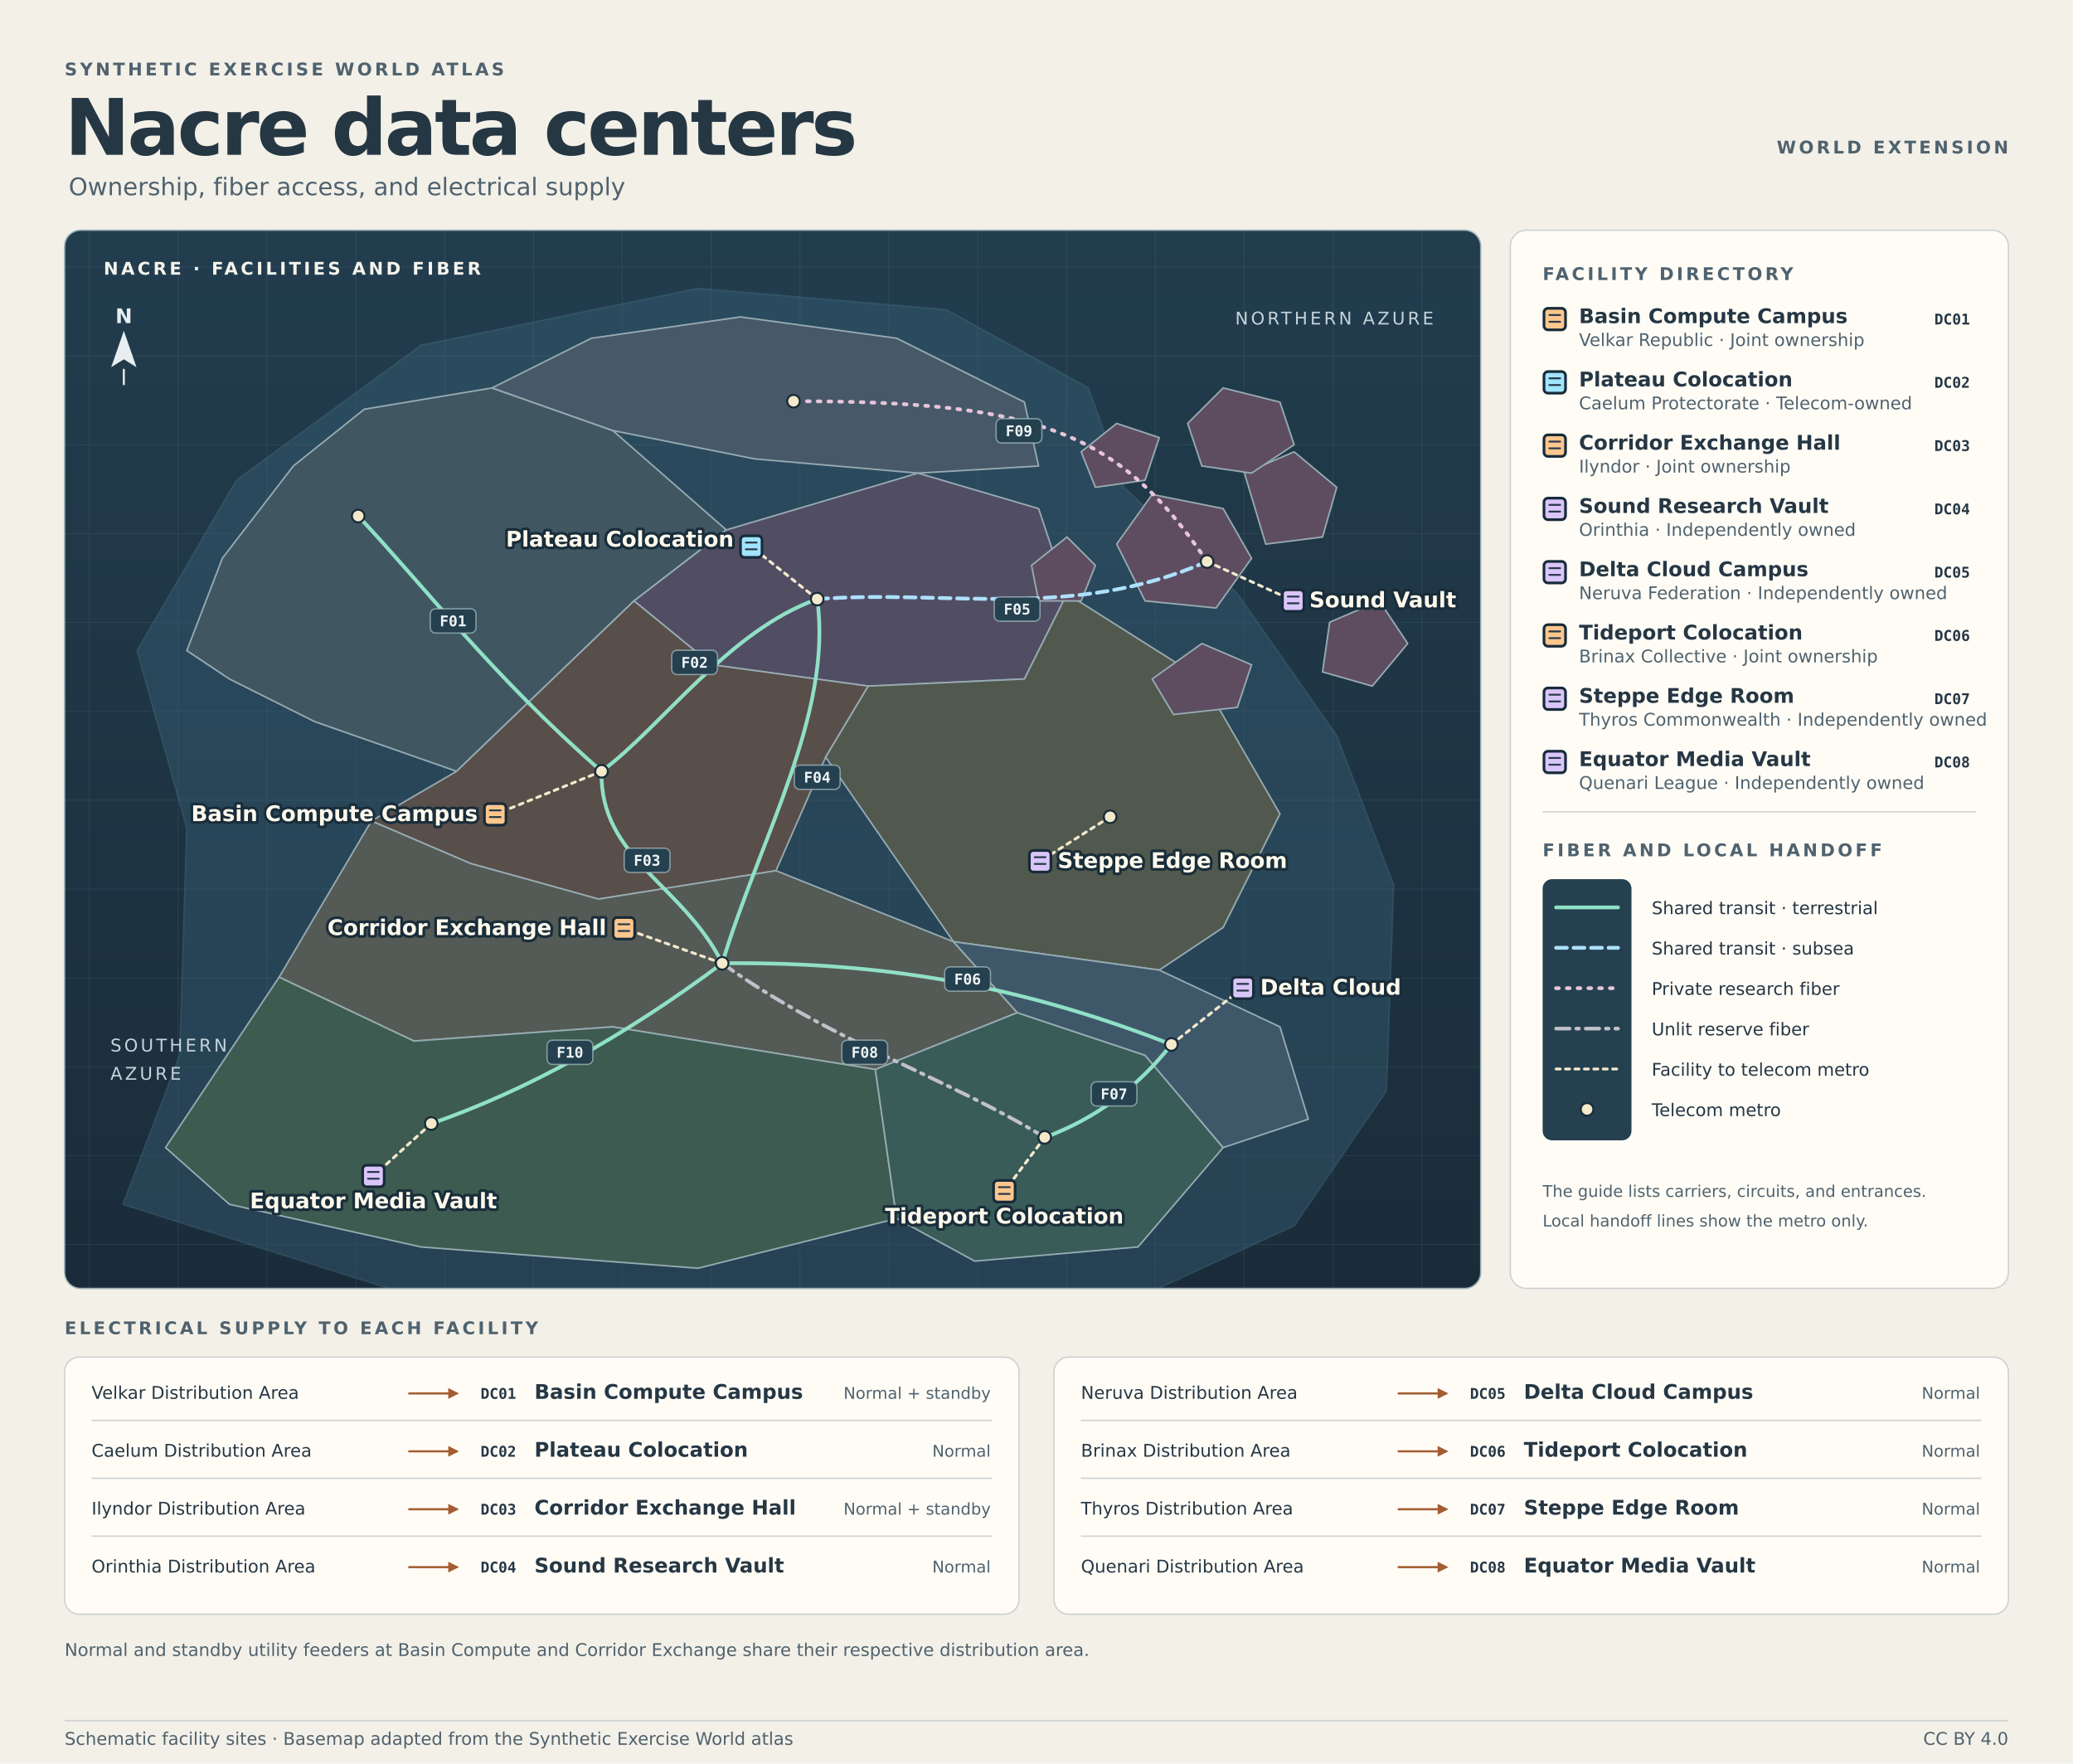
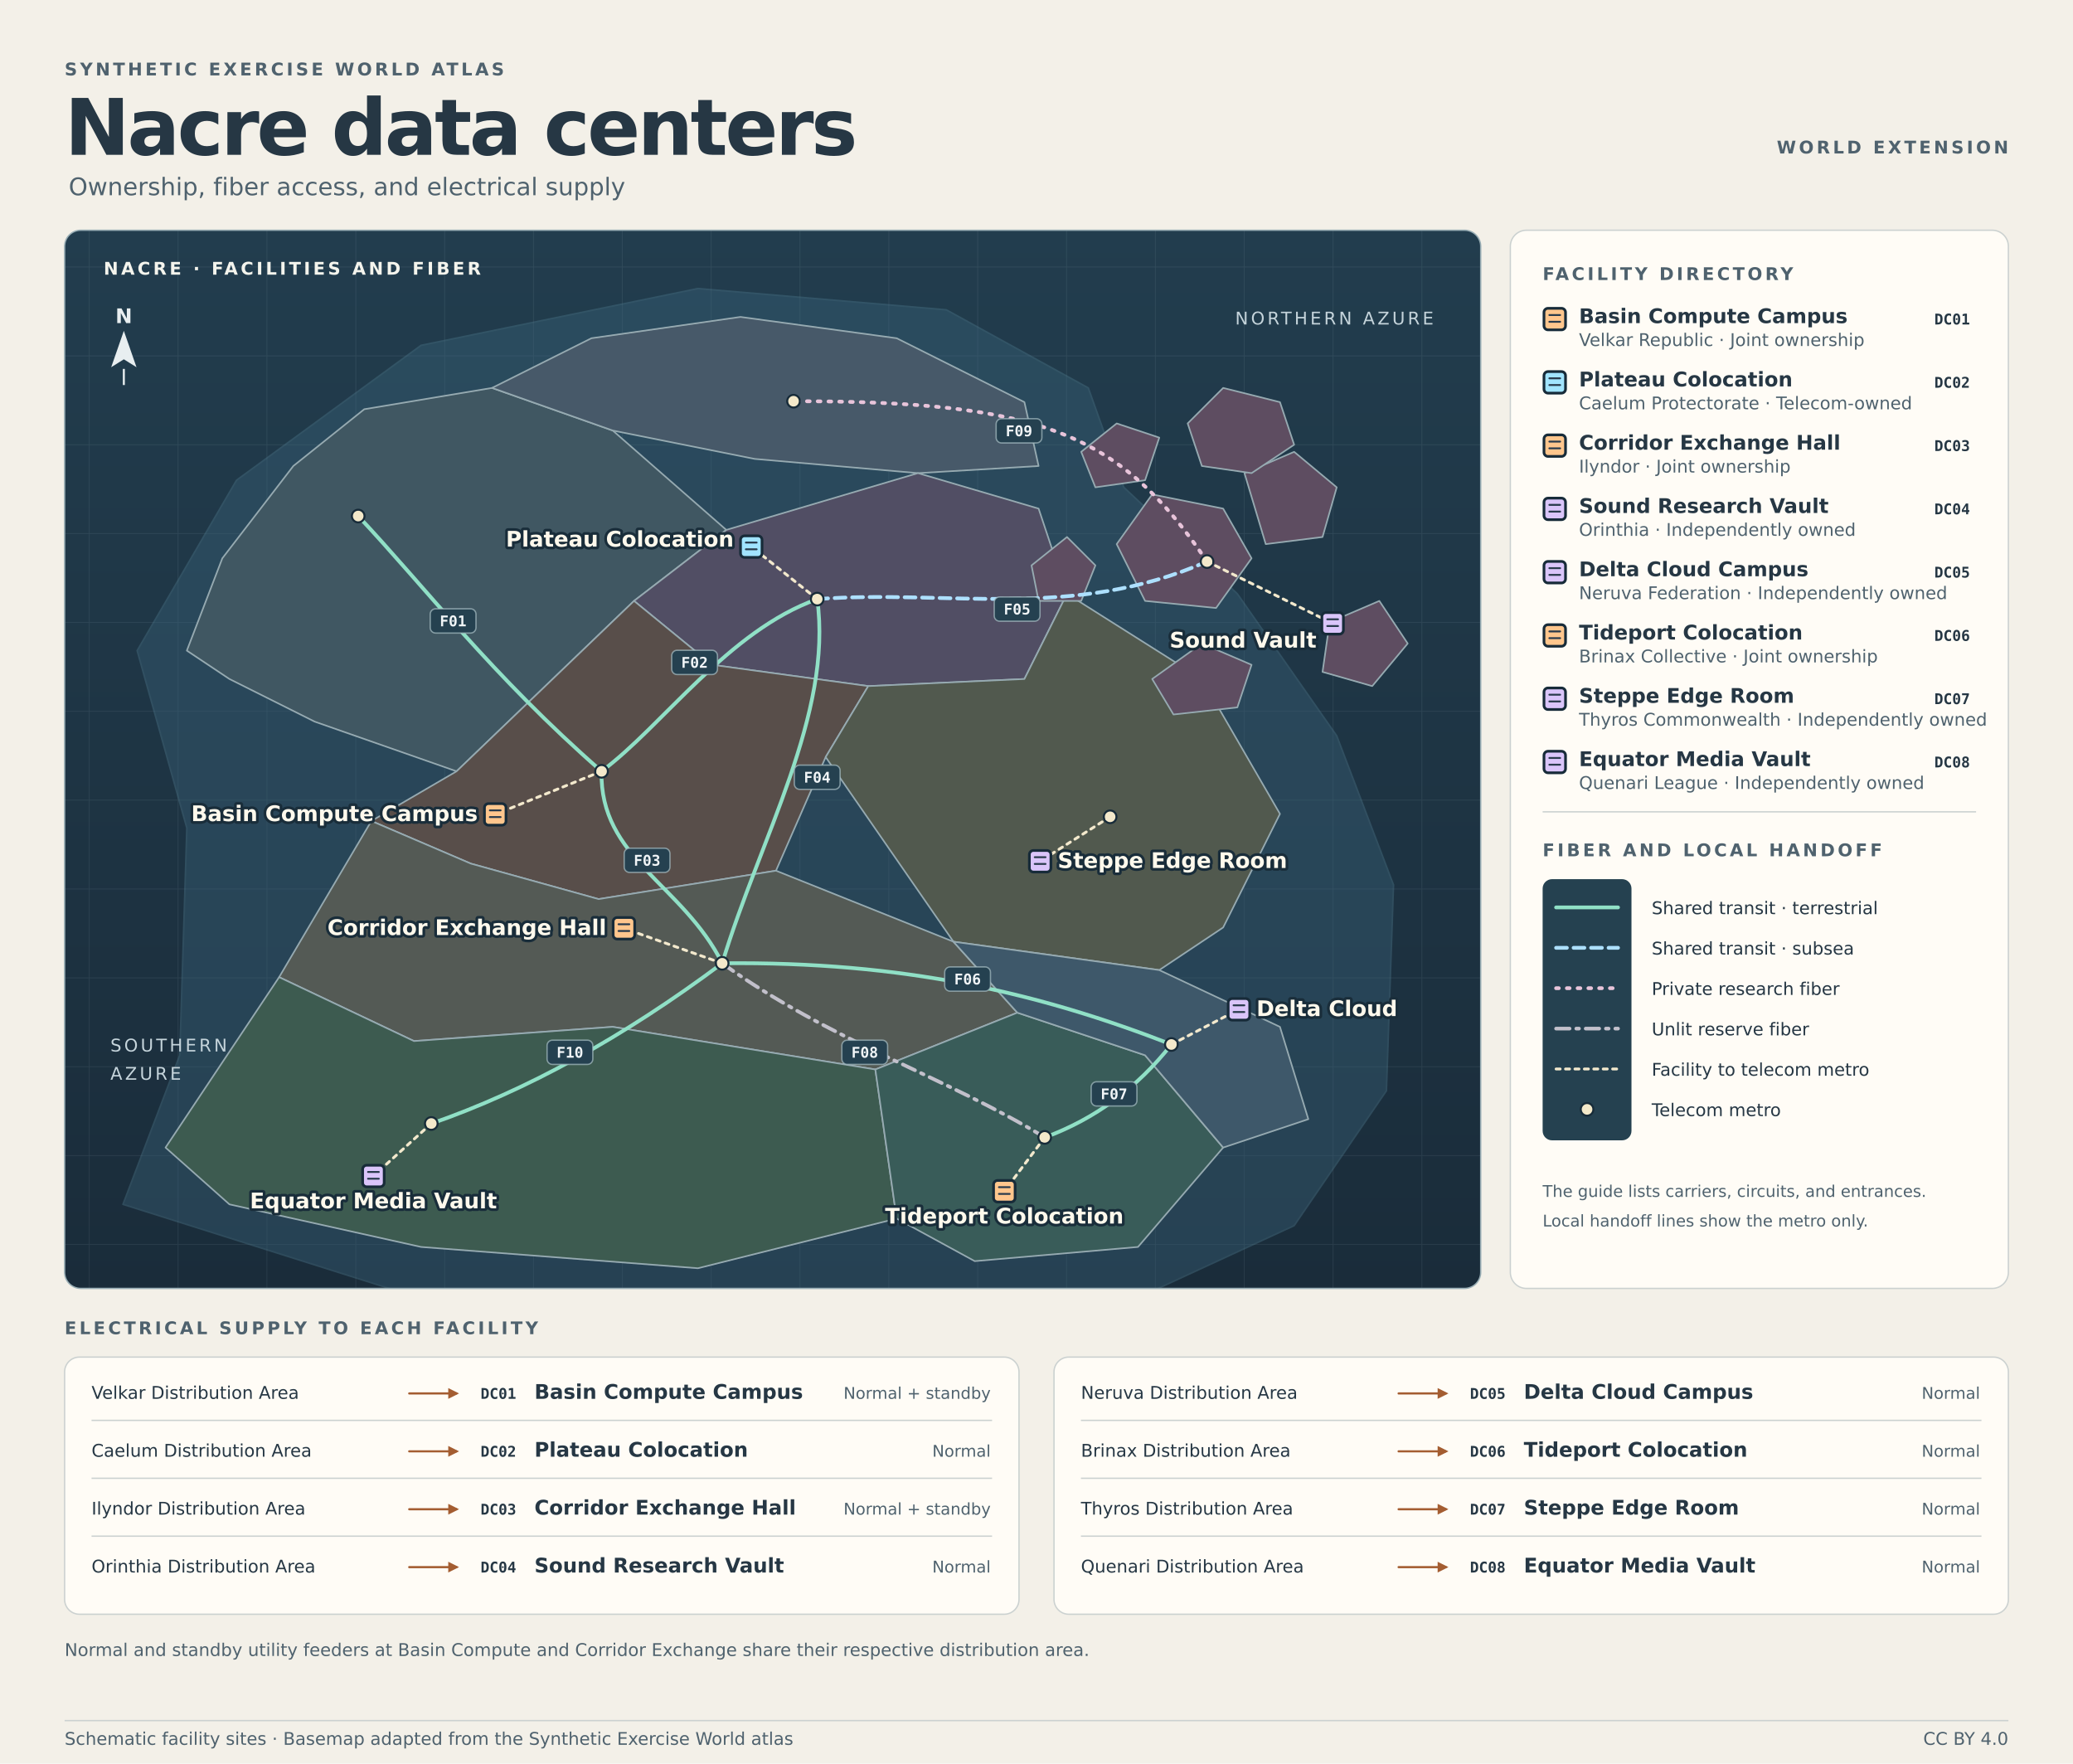
<svg xmlns="http://www.w3.org/2000/svg" viewBox="0 0 1540 1310" role="img" aria-labelledby="title description">
  <defs>
    <linearGradient id="sea" x2="0" y2="1">
      <stop stop-color="#223d4e" />
      <stop offset="1" stop-color="#1a2c3a" />
    </linearGradient>
    <pattern id="graticule" width="66" height="66" patternUnits="userSpaceOnUse">
      <path d="M 66,0 H 0 V 66" fill="none" stroke="#bdcdd5" stroke-opacity=".11" />
    </pattern>
    <clipPath id="map-frame">
      <rect x="48" y="171" width="1052" height="786" rx="12" />
    </clipPath>
    <marker id="power-arrow" viewBox="0 0 8 8" refX="6" refY="4" markerWidth="5" markerHeight="5" orient="auto">
      <path d="M 0,0 8,4 0,8 Z" fill="#a45d31" />
    </marker>
    <style>
      text { font-family: 'DejaVu Sans', sans-serif; }
      .ink { fill: #263744; }
      .muted { fill: #4f626e; }
      .light { fill: #f4f4ed; }
      .soft { fill: #c0cfd5; }
      .caps { font-size: 13px; font-weight: 700; letter-spacing: 2.1px; }
      .title { font-size: 58px; font-weight: 700; letter-spacing: -2px; }
      .subtitle { font-size: 18px; }
      .body { font-size: 15px; font-weight: 700; }
      .support { font-size: 13px; }
      .small { font-size: 12px; }
      .site-label { fill: #fff9ec; stroke: #192d3a; stroke-width: 4px; stroke-linejoin: round; paint-order: stroke fill; font-weight: 700; font-size: 16px; }
      .area { fill: #c5d4db; font-size: 13px; letter-spacing: 2px; }
      .sidebar { fill: #fffcf6; stroke: #cbd1d0; }
      .divider { stroke: #cbd1d0; }
      .shared-terrestrial, .shared-subsea, .private-only, .dark-fiber, .handoff, .power { fill: none; stroke-linecap: round; stroke-linejoin: round; vector-effect: non-scaling-stroke; }
      .shared-terrestrial { stroke: #90e0c6; stroke-width: 2.8; }
      .shared-subsea { stroke: #ade0ff; stroke-width: 2.8; stroke-dasharray: 8 5; }
      .private-only { stroke: #e8c4da; stroke-width: 2.8; stroke-dasharray: 2 6; }
      .dark-fiber { stroke: #c2c0cb; stroke-width: 2.7; stroke-dasharray: 10 5 2 5; }
      .handoff { stroke: #f3e9cd; stroke-width: 2.1; stroke-dasharray: 3 4; }
      .power { stroke: #a45d31; stroke-width: 1.6; }
      .route-id { fill: #f1f5f7; font: 700 11px 'DejaVu Sans Mono', monospace; text-anchor: middle; }
      .facility-id { fill: #263744; font: 700 11px 'DejaVu Sans Mono', monospace; }
    </style>
  </defs>
  <rect width="1540" height="1310" fill="#f3f0e8" />
  <text x="48" y="56" class="caps muted">SYNTHETIC EXERCISE WORLD ATLAS</text>
  <text x="48" y="115" class="title ink">Nacre data centers</text>
  <text x="51" y="145" class="subtitle muted">Ownership, fiber access, and electrical supply</text>
  <text x="1492" y="114" text-anchor="end" class="caps muted">WORLD EXTENSION</text>
  <path d="M 48,1278 H 1492" class="divider" />
  <text x="48" y="1296" class="support muted">Schematic facility sites · Basemap adapted from the Synthetic Exercise World atlas</text>
  <text x="1492" y="1296" text-anchor="end" class="support muted">CC BY 4.0</text>
  <g id="nacre-basemap" clip-path="url(#map-frame)">
    <rect x="48" y="171" width="1052" height="786" fill="url(#sea)" />
    <rect x="48" y="171" width="1052" height="786" fill="url(#graticule)" />
    <g transform="translate(-172 151) scale(1.47)" stroke="#96aab1" stroke-width=".8" stroke-linejoin="round">
      <path d="M 179.14 505.81 L 207.84 430.48 L 211.43 315.69 L 186.32 226.02 L 236.54 139.92 L 329.80 71.77 L 469.70 43.07 L 595.25 53.83 L 666.99 93.29 L 684.93 143.51 L 742.32 197.32 L 792.54 269.06 L 821.24 344.39 L 817.65 448.42 L 771.02 516.57 L 677.75 559.62 L 512.75 563.21 L 315.45 548.86 z" fill="#3b657b" stroke="#4f7b90" opacity=".38" />
      <path d="M 211.43 226.02 L 229.36 179.38 L 265.23 132.75 L 301.10 104.05 L 365.67 93.29 L 426.65 114.81 L 484.05 165.03 L 437.42 200.91 L 347.74 287.00 L 275.99 261.89 L 232.95 240.36 z" fill="#405762" />
      <path d="M 365.67 93.29 L 415.89 68.18 L 491.22 57.42 L 570.14 68.18 L 634.71 100.47 L 641.88 132.75 L 580.90 136.34 L 498.40 129.16 L 426.65 114.81 z" fill="#475969" />
      <path d="M 437.42 200.91 L 484.05 165.03 L 580.90 136.34 L 641.88 154.27 L 656.23 197.32 L 634.71 240.36 L 555.79 243.95 L 476.87 233.19 z" fill="#514e64" />
      <path d="M 347.74 287.00 L 437.42 200.91 L 476.87 233.19 L 555.79 243.95 L 534.27 279.82 L 509.16 337.22 L 419.48 351.57 L 354.91 333.63 L 304.69 312.11 z" fill="#584e4a" />
      <path d="M 555.79 243.95 L 634.71 240.36 L 656.23 197.32 L 724.39 240.36 L 763.85 308.52 L 735.15 365.91 L 702.86 387.44 L 598.84 373.09 L 534.27 279.82 z" fill="#51594e" />
      <path d="M 258.06 391.02 L 304.69 312.11 L 354.91 333.63 L 419.48 351.57 L 509.16 337.22 L 598.84 373.09 L 631.12 408.96 L 559.38 437.66 L 426.65 416.13 L 326.21 423.31 z" fill="#545a55" />
      <path d="M 200.66 477.12 L 258.06 391.02 L 326.21 423.31 L 426.65 416.13 L 559.38 437.66 L 570.14 512.99 L 469.70 538.10 L 329.80 527.34 L 232.95 505.81 z" fill="#3d5b50" />
      <path d="M 570.14 512.99 L 559.38 437.66 L 631.12 408.96 L 695.69 430.48 L 735.15 477.12 L 692.10 527.34 L 609.60 534.51 z" fill="#395c59" />
      <path d="M 598.84 373.09 L 702.86 387.44 L 763.85 416.13 L 778.19 462.77 L 735.15 477.12 L 695.69 430.48 L 631.12 408.96 z" fill="#3e586a" />
      <path d="M 681.34 172.21 L 699.28 147.10 L 735.15 154.27 L 749.50 179.38 L 731.56 204.49 L 695.69 200.91 z" fill="#5e4d61" />
      <path d="M 745.91 136.34 L 771.02 125.58 L 792.54 143.51 L 785.37 168.62 L 756.67 172.21 z" fill="#5e4d61" />
      <path d="M 717.21 111.23 L 735.15 93.29 L 763.85 100.47 L 771.02 121.99 L 749.50 136.34 L 724.39 132.75 z" fill="#5e4d61" />
      <path d="M 663.41 125.58 L 681.34 111.23 L 702.86 118.40 L 695.69 139.92 L 670.58 143.51 z" fill="#5e4d61" />
      <path d="M 788.96 211.67 L 814.07 200.91 L 828.41 222.43 L 810.48 243.95 L 785.37 236.78 z" fill="#5e4d61" />
      <path d="M 699.28 240.36 L 724.39 222.43 L 749.50 233.19 L 742.32 254.71 L 710.04 258.30 z" fill="#5e4d61" />
      <path d="M 638.30 182.97 L 656.23 168.62 L 670.58 182.97 L 663.41 200.91 L 641.88 200.91 z" fill="#5e4d61" />
    </g>
    <text x="77" y="204" class="caps light">NACRE · FACILITIES AND FIBER</text>
    <g transform="translate(92 260)" fill="#e8eef0">
      <text y="-20" x="0" text-anchor="middle" font-size="15" font-weight="700">N</text>
      <path d="M 0,-12 8,11 0,6 -8,11 Z M 0,14 V 26" stroke="#e8eef0" stroke-width="1.5" />
    </g>
    <text x="1065" y="241" text-anchor="end" class="area">NORTHERN AZURE</text>
    <text x="82" y="781" class="area">SOUTHERN</text>
    <text x="82" y="802" class="area">AZURE</text>
  </g>
  <g id="fiber-layer" clip-path="url(#map-frame)">
    <g transform="translate(-172 151) scale(1.47)">
      <g id="route-F01" data-service="shared-transit">
        <path d="M 298,158 C 331,193 366,239 421,287" class="shared-terrestrial" />
      </g>
      <g id="route-F02" data-service="shared-transit">
        <path d="M 421,287 C 452,264 485,216 530,200" class="shared-terrestrial" />
      </g>
      <g id="route-F03" data-service="shared-transit">
        <path d="M 421,287 C 420,331 462,344 482,384" class="shared-terrestrial" />
      </g>
      <g id="route-F04" data-service="shared-transit">
        <path d="M 530,200 C 538,258 501,321 482,384" class="shared-terrestrial" />
      </g>
      <g id="route-F05" data-service="shared-transit">
        <path d="M 530,200 C 596,195 659,211 727,181" class="shared-subsea" />
      </g>
      <g id="route-F06" data-service="shared-transit">
        <path d="M 482,384 C 574,383 642,399 709,425" class="shared-terrestrial" />
      </g>
      <g id="route-F07" data-service="shared-transit">
        <path d="M 709,425 Q 683,458 645,472" class="shared-terrestrial" />
      </g>
      <g id="route-F08" data-service="dark-fiber">
        <path d="M 482,384 C 536,423 596,442 645,472" class="dark-fiber" />
      </g>
      <g id="route-F09" data-service="private-only">
        <path d="M 727,181 C 683,116 643,100 518,100" class="private-only" />
      </g>
      <g id="route-F10" data-service="shared-transit">
        <path d="M 482,384 Q 407,440 335,465" class="shared-terrestrial" />
      </g>
    </g>
    <g transform="translate(336.6 461.2)">
      <rect x="-17" y="-9" width="34" height="18" rx="4" fill="#254150" stroke="#a9bfc5" stroke-opacity=".7" />
      <text y="4" class="route-id">F01</text>
    </g>
    <g transform="translate(516.0 492.0)">
      <rect x="-17" y="-9" width="34" height="18" rx="4" fill="#254150" stroke="#a9bfc5" stroke-opacity=".7" />
      <text y="4" class="route-id">F02</text>
    </g>
    <g transform="translate(480.7 639.0)">
      <rect x="-17" y="-9" width="34" height="18" rx="4" fill="#254150" stroke="#a9bfc5" stroke-opacity=".7" />
      <text y="4" class="route-id">F03</text>
    </g>
    <g transform="translate(607.1 577.3)">
      <rect x="-17" y="-9" width="34" height="18" rx="4" fill="#254150" stroke="#a9bfc5" stroke-opacity=".7" />
      <text y="4" class="route-id">F04</text>
    </g>
    <g transform="translate(755.6 452.4)">
      <rect x="-17" y="-9" width="34" height="18" rx="4" fill="#254150" stroke="#a9bfc5" stroke-opacity=".7" />
      <text y="4" class="route-id">F05</text>
    </g>
    <g transform="translate(718.8 727.2)">
      <rect x="-17" y="-9" width="34" height="18" rx="4" fill="#254150" stroke="#a9bfc5" stroke-opacity=".7" />
      <text y="4" class="route-id">F06</text>
    </g>
    <g transform="translate(827.6 812.5)">
      <rect x="-17" y="-9" width="34" height="18" rx="4" fill="#254150" stroke="#a9bfc5" stroke-opacity=".7" />
      <text y="4" class="route-id">F07</text>
    </g>
    <g transform="translate(642.4 781.6)">
      <rect x="-17" y="-9" width="34" height="18" rx="4" fill="#254150" stroke="#a9bfc5" stroke-opacity=".7" />
      <text y="4" class="route-id">F08</text>
    </g>
    <g transform="translate(757.0 320.0)">
      <rect x="-17" y="-9" width="34" height="18" rx="4" fill="#254150" stroke="#a9bfc5" stroke-opacity=".7" />
      <text y="4" class="route-id">F09</text>
    </g>
    <g transform="translate(423.4 781.6)">
      <rect x="-17" y="-9" width="34" height="18" rx="4" fill="#254150" stroke="#a9bfc5" stroke-opacity=".7" />
      <text y="4" class="route-id">F10</text>
    </g>
    <g id="metro-AST" transform="translate(266.1 383.3)">
      <circle r="4.7" fill="#f4e9ca" stroke="#172b39" stroke-width="1.5" />
    </g>
    <g id="metro-VEL" transform="translate(446.9 572.9)">
      <circle r="4.7" fill="#f4e9ca" stroke="#172b39" stroke-width="1.5" />
    </g>
    <g id="metro-CAE" transform="translate(607.1 445.0)">
      <circle r="4.7" fill="#f4e9ca" stroke="#172b39" stroke-width="1.5" />
    </g>
    <g id="metro-ORI" transform="translate(896.7 417.1)">
      <circle r="4.7" fill="#f4e9ca" stroke="#172b39" stroke-width="1.5" />
    </g>
    <g id="metro-THY" transform="translate(824.7 606.7)">
      <circle r="4.7" fill="#f4e9ca" stroke="#172b39" stroke-width="1.5" />
    </g>
    <g id="metro-ILY" transform="translate(536.5 715.5)">
      <circle r="4.7" fill="#f4e9ca" stroke="#172b39" stroke-width="1.5" />
    </g>
    <g id="metro-NER" transform="translate(870.2 775.8)">
      <circle r="4.7" fill="#f4e9ca" stroke="#172b39" stroke-width="1.5" />
    </g>
    <g id="metro-BRI" transform="translate(776.1 844.8)">
      <circle r="4.7" fill="#f4e9ca" stroke="#172b39" stroke-width="1.5" />
    </g>
    <g id="metro-QUE" transform="translate(320.4 834.5)">
      <circle r="4.7" fill="#f4e9ca" stroke="#172b39" stroke-width="1.5" />
    </g>
    <g id="metro-SOR" transform="translate(589.5 298.0)">
      <circle r="4.7" fill="#f4e9ca" stroke="#172b39" stroke-width="1.5" />
    </g>
  </g>
  <g id="facility-layer" clip-path="url(#map-frame)">
    <g id="facility-DC01" data-ownership="jointly-owned" data-metro="VEL">
      <path d="M 446.9,572.9 L 367.9,604.9" class="handoff" />
      <g transform="translate(367.9 604.9)">
        <rect x="-8" y="-8" width="16" height="16" rx="3" fill="#ffc68d" stroke="#172b39" stroke-width="2" />
        <path d="M -4,-3 H 4 M -4,2 H 4" stroke="#293b4c" stroke-width="1.4" stroke-linecap="round" />
      </g>
      <text x="354.9" y="609.9" text-anchor="end" class="site-label">Basin Compute Campus</text>
    </g>
    <g id="facility-DC02" data-ownership="telecom-owned" data-metro="CAE">
      <path d="M 607.1,445.0 L 558.1,406.0" class="handoff" />
      <g transform="translate(558.1 406.0)">
        <rect x="-8" y="-8" width="16" height="16" rx="3" fill="#a1e4ff" stroke="#172b39" stroke-width="2" />
        <path d="M -4,-3 H 4 M -4,2 H 4" stroke="#293b4c" stroke-width="1.4" stroke-linecap="round" />
      </g>
      <text x="545.1" y="406.0" text-anchor="end" class="site-label">Plateau Colocation</text>
    </g>
    <g id="facility-DC03" data-ownership="jointly-owned" data-metro="ILY">
      <path d="M 536.5,715.5 L 463.5,689.5" class="handoff" />
      <g transform="translate(463.5 689.5)">
        <rect x="-8" y="-8" width="16" height="16" rx="3" fill="#ffc68d" stroke="#172b39" stroke-width="2" />
        <path d="M -4,-3 H 4 M -4,2 H 4" stroke="#293b4c" stroke-width="1.4" stroke-linecap="round" />
      </g>
      <text x="450.5" y="694.5" text-anchor="end" class="site-label">Corridor Exchange Hall</text>
    </g>
    <g id="facility-DC04" data-ownership="independently-owned" data-metro="ORI">
-       <path d="M 896.7,417.1 L 960.7,446.1" class="handoff" />
-       <g transform="translate(960.7 446.1)">
+       <path d="M 896.7,417.1 L 990.0,463.0" class="handoff" />
+       <g transform="translate(990.0 463.0)">
        <rect x="-8" y="-8" width="16" height="16" rx="3" fill="#dac5fa" stroke="#172b39" stroke-width="2" />
        <path d="M -4,-3 H 4 M -4,2 H 4" stroke="#293b4c" stroke-width="1.4" stroke-linecap="round" />
      </g>
-       <text x="972.7" y="451.1" text-anchor="start" class="site-label">Sound Vault</text>
+       <text x="978.0" y="481.0" text-anchor="end" class="site-label">Sound Vault</text>
    </g>
    <g id="facility-DC05" data-ownership="independently-owned" data-metro="NER">
-       <path d="M 870.2,775.8 L 923.2,733.8" class="handoff" />
-       <g transform="translate(923.2 733.8)">
+       <path d="M 870.2,775.8 L 920.4,749.7" class="handoff" />
+       <g transform="translate(920.4 749.7)">
        <rect x="-8" y="-8" width="16" height="16" rx="3" fill="#dac5fa" stroke="#172b39" stroke-width="2" />
        <path d="M -4,-3 H 4 M -4,2 H 4" stroke="#293b4c" stroke-width="1.4" stroke-linecap="round" />
      </g>
-       <text x="936.2" y="738.8" text-anchor="start" class="site-label">Delta Cloud</text>
+       <text x="933.4" y="754.7" text-anchor="start" class="site-label">Delta Cloud</text>
    </g>
    <g id="facility-DC06" data-ownership="jointly-owned" data-metro="BRI">
      <path d="M 776.1,844.8 L 746.1,884.8" class="handoff" />
      <g transform="translate(746.1 884.8)">
        <rect x="-8" y="-8" width="16" height="16" rx="3" fill="#ffc68d" stroke="#172b39" stroke-width="2" />
        <path d="M -4,-3 H 4 M -4,2 H 4" stroke="#293b4c" stroke-width="1.4" stroke-linecap="round" />
      </g>
      <text x="746.1" y="908.8" text-anchor="middle" class="site-label">Tideport Colocation</text>
    </g>
    <g id="facility-DC07" data-ownership="independently-owned" data-metro="THY">
      <path d="M 824.7,606.7 L 772.7,639.7" class="handoff" />
      <g transform="translate(772.7 639.7)">
        <rect x="-8" y="-8" width="16" height="16" rx="3" fill="#dac5fa" stroke="#172b39" stroke-width="2" />
        <path d="M -4,-3 H 4 M -4,2 H 4" stroke="#293b4c" stroke-width="1.4" stroke-linecap="round" />
      </g>
      <text x="785.7" y="644.7" text-anchor="start" class="site-label">Steppe Edge Room</text>
    </g>
    <g id="facility-DC08" data-ownership="independently-owned" data-metro="QUE">
      <path d="M 320.4,834.5 L 277.4,873.5" class="handoff" />
      <g transform="translate(277.4 873.5)">
        <rect x="-8" y="-8" width="16" height="16" rx="3" fill="#dac5fa" stroke="#172b39" stroke-width="2" />
        <path d="M -4,-3 H 4 M -4,2 H 4" stroke="#293b4c" stroke-width="1.4" stroke-linecap="round" />
      </g>
      <text x="277.4" y="897.5" text-anchor="middle" class="site-label">Equator Media Vault</text>
    </g>
  </g>
  <rect x="48" y="171" width="1052" height="786" rx="12" fill="none" stroke="#9aafb6" />
  <rect x="1122" y="171" width="370" height="786" rx="12" class="sidebar" />
  <text x="1146" y="208" class="caps muted">FACILITY DIRECTORY</text>
  <g transform="translate(1155 237)">
    <rect x="-8" y="-8" width="16" height="16" rx="3" fill="#ffc68d" stroke="#172b39" stroke-width="2" />
    <path d="M -4,-3 H 4 M -4,2 H 4" stroke="#293b4c" stroke-width="1.4" stroke-linecap="round" />
  </g>
  <text x="1173" y="240" class="body ink">Basin Compute Campus</text>
  <text x="1173" y="257" class="support muted">Velkar Republic · Joint ownership</text>
  <text x="1437" y="241" class="facility-id">DC01</text>
  <g transform="translate(1155 284)">
    <rect x="-8" y="-8" width="16" height="16" rx="3" fill="#a1e4ff" stroke="#172b39" stroke-width="2" />
    <path d="M -4,-3 H 4 M -4,2 H 4" stroke="#293b4c" stroke-width="1.4" stroke-linecap="round" />
  </g>
  <text x="1173" y="287" class="body ink">Plateau Colocation</text>
  <text x="1173" y="304" class="support muted">Caelum Protectorate · Telecom-owned</text>
  <text x="1437" y="288" class="facility-id">DC02</text>
  <g transform="translate(1155 331)">
    <rect x="-8" y="-8" width="16" height="16" rx="3" fill="#ffc68d" stroke="#172b39" stroke-width="2" />
    <path d="M -4,-3 H 4 M -4,2 H 4" stroke="#293b4c" stroke-width="1.4" stroke-linecap="round" />
  </g>
  <text x="1173" y="334" class="body ink">Corridor Exchange Hall</text>
  <text x="1173" y="351" class="support muted">Ilyndor · Joint ownership</text>
  <text x="1437" y="335" class="facility-id">DC03</text>
  <g transform="translate(1155 378)">
    <rect x="-8" y="-8" width="16" height="16" rx="3" fill="#dac5fa" stroke="#172b39" stroke-width="2" />
    <path d="M -4,-3 H 4 M -4,2 H 4" stroke="#293b4c" stroke-width="1.4" stroke-linecap="round" />
  </g>
  <text x="1173" y="381" class="body ink">Sound Research Vault</text>
  <text x="1173" y="398" class="support muted">Orinthia · Independently owned</text>
  <text x="1437" y="382" class="facility-id">DC04</text>
  <g transform="translate(1155 425)">
    <rect x="-8" y="-8" width="16" height="16" rx="3" fill="#dac5fa" stroke="#172b39" stroke-width="2" />
    <path d="M -4,-3 H 4 M -4,2 H 4" stroke="#293b4c" stroke-width="1.4" stroke-linecap="round" />
  </g>
  <text x="1173" y="428" class="body ink">Delta Cloud Campus</text>
  <text x="1173" y="445" class="support muted">Neruva Federation · Independently owned</text>
  <text x="1437" y="429" class="facility-id">DC05</text>
  <g transform="translate(1155 472)">
    <rect x="-8" y="-8" width="16" height="16" rx="3" fill="#ffc68d" stroke="#172b39" stroke-width="2" />
    <path d="M -4,-3 H 4 M -4,2 H 4" stroke="#293b4c" stroke-width="1.4" stroke-linecap="round" />
  </g>
  <text x="1173" y="475" class="body ink">Tideport Colocation</text>
  <text x="1173" y="492" class="support muted">Brinax Collective · Joint ownership</text>
  <text x="1437" y="476" class="facility-id">DC06</text>
  <g transform="translate(1155 519)">
    <rect x="-8" y="-8" width="16" height="16" rx="3" fill="#dac5fa" stroke="#172b39" stroke-width="2" />
    <path d="M -4,-3 H 4 M -4,2 H 4" stroke="#293b4c" stroke-width="1.4" stroke-linecap="round" />
  </g>
  <text x="1173" y="522" class="body ink">Steppe Edge Room</text>
  <text x="1173" y="539" class="support muted">Thyros Commonwealth · Independently owned</text>
  <text x="1437" y="523" class="facility-id">DC07</text>
  <g transform="translate(1155 566)">
    <rect x="-8" y="-8" width="16" height="16" rx="3" fill="#dac5fa" stroke="#172b39" stroke-width="2" />
    <path d="M -4,-3 H 4 M -4,2 H 4" stroke="#293b4c" stroke-width="1.4" stroke-linecap="round" />
  </g>
  <text x="1173" y="569" class="body ink">Equator Media Vault</text>
  <text x="1173" y="586" class="support muted">Quenari League · Independently owned</text>
  <text x="1437" y="570" class="facility-id">DC08</text>
  <path d="M 1146,603 H 1468" class="divider" />
  <text x="1146" y="636" class="caps muted">FIBER AND LOCAL HANDOFF</text>
  <rect x="1146" y="653" width="66" height="194" rx="7" fill="#254150" />
  <path d="M 1156,674 H 1202" class="shared-terrestrial" />
  <text x="1227" y="679" class="support ink">Shared transit · terrestrial</text>
  <path d="M 1156,704 H 1202" class="shared-subsea" />
  <text x="1227" y="709" class="support ink">Shared transit · subsea</text>
  <path d="M 1156,734 H 1202" class="private-only" />
  <text x="1227" y="739" class="support ink">Private research fiber</text>
  <path d="M 1156,764 H 1202" class="dark-fiber" />
  <text x="1227" y="769" class="support ink">Unlit reserve fiber</text>
  <path d="M 1156,794 H 1202" class="handoff" />
  <text x="1227" y="799" class="support ink">Facility to telecom metro</text>
  <circle cx="1179" cy="824" r="4.7" fill="#f4e9ca" stroke="#172b39" stroke-width="1.5" />
  <text x="1227" y="829" class="support ink">Telecom metro</text>
  <text x="1146" y="889" class="small muted">The guide lists carriers, circuits, and entrances.</text>
  <text x="1146" y="911" class="small muted">Local handoff lines show the metro only.</text>
  <g id="electrical-supply-layer">
    <text x="48" y="991" class="caps muted">ELECTRICAL SUPPLY TO EACH FACILITY</text>
    <rect x="48" y="1008" width="709" height="191" rx="11" class="sidebar" />
    <g id="power-DC01" data-feeds="E01 E02">
      <text x="68" y="1039" class="support ink">Velkar Distribution Area</text>
      <path d="M 304,1035 H 339" class="power" marker-end="url(#power-arrow)" />
      <text x="357" y="1039" class="facility-id">DC01</text>
      <text x="397" y="1039" class="body ink">Basin Compute Campus</text>
      <text x="736" y="1039" text-anchor="end" class="small muted">Normal + standby</text>
    </g>
    <path d="M 68,1055 H 737" class="divider" />
    <g id="power-DC02" data-feeds="E03">
      <text x="68" y="1082" class="support ink">Caelum Distribution Area</text>
      <path d="M 304,1078 H 339" class="power" marker-end="url(#power-arrow)" />
      <text x="357" y="1082" class="facility-id">DC02</text>
      <text x="397" y="1082" class="body ink">Plateau Colocation</text>
      <text x="736" y="1082" text-anchor="end" class="small muted">Normal</text>
    </g>
    <path d="M 68,1098 H 737" class="divider" />
    <g id="power-DC03" data-feeds="E04 E05">
      <text x="68" y="1125" class="support ink">Ilyndor Distribution Area</text>
      <path d="M 304,1121 H 339" class="power" marker-end="url(#power-arrow)" />
      <text x="357" y="1125" class="facility-id">DC03</text>
      <text x="397" y="1125" class="body ink">Corridor Exchange Hall</text>
      <text x="736" y="1125" text-anchor="end" class="small muted">Normal + standby</text>
    </g>
    <path d="M 68,1141 H 737" class="divider" />
    <g id="power-DC04" data-feeds="E06">
      <text x="68" y="1168" class="support ink">Orinthia Distribution Area</text>
      <path d="M 304,1164 H 339" class="power" marker-end="url(#power-arrow)" />
      <text x="357" y="1168" class="facility-id">DC04</text>
      <text x="397" y="1168" class="body ink">Sound Research Vault</text>
      <text x="736" y="1168" text-anchor="end" class="small muted">Normal</text>
    </g>
    <rect x="783" y="1008" width="709" height="191" rx="11" class="sidebar" />
    <g id="power-DC05" data-feeds="E07">
      <text x="803" y="1039" class="support ink">Neruva Distribution Area</text>
      <path d="M 1039,1035 H 1074" class="power" marker-end="url(#power-arrow)" />
      <text x="1092" y="1039" class="facility-id">DC05</text>
      <text x="1132" y="1039" class="body ink">Delta Cloud Campus</text>
      <text x="1471" y="1039" text-anchor="end" class="small muted">Normal</text>
    </g>
    <path d="M 803,1055 H 1472" class="divider" />
    <g id="power-DC06" data-feeds="E08">
      <text x="803" y="1082" class="support ink">Brinax Distribution Area</text>
      <path d="M 1039,1078 H 1074" class="power" marker-end="url(#power-arrow)" />
      <text x="1092" y="1082" class="facility-id">DC06</text>
      <text x="1132" y="1082" class="body ink">Tideport Colocation</text>
      <text x="1471" y="1082" text-anchor="end" class="small muted">Normal</text>
    </g>
    <path d="M 803,1098 H 1472" class="divider" />
    <g id="power-DC07" data-feeds="E09">
      <text x="803" y="1125" class="support ink">Thyros Distribution Area</text>
      <path d="M 1039,1121 H 1074" class="power" marker-end="url(#power-arrow)" />
      <text x="1092" y="1125" class="facility-id">DC07</text>
      <text x="1132" y="1125" class="body ink">Steppe Edge Room</text>
      <text x="1471" y="1125" text-anchor="end" class="small muted">Normal</text>
    </g>
    <path d="M 803,1141 H 1472" class="divider" />
    <g id="power-DC08" data-feeds="E10">
      <text x="803" y="1168" class="support ink">Quenari Distribution Area</text>
      <path d="M 1039,1164 H 1074" class="power" marker-end="url(#power-arrow)" />
      <text x="1092" y="1168" class="facility-id">DC08</text>
      <text x="1132" y="1168" class="body ink">Equator Media Vault</text>
      <text x="1471" y="1168" text-anchor="end" class="small muted">Normal</text>
    </g>
    <text x="48" y="1230" class="support muted">Normal and standby utility feeders at Basin Compute and Corridor Exchange share their respective distribution area.</text>
  </g>
</svg>
